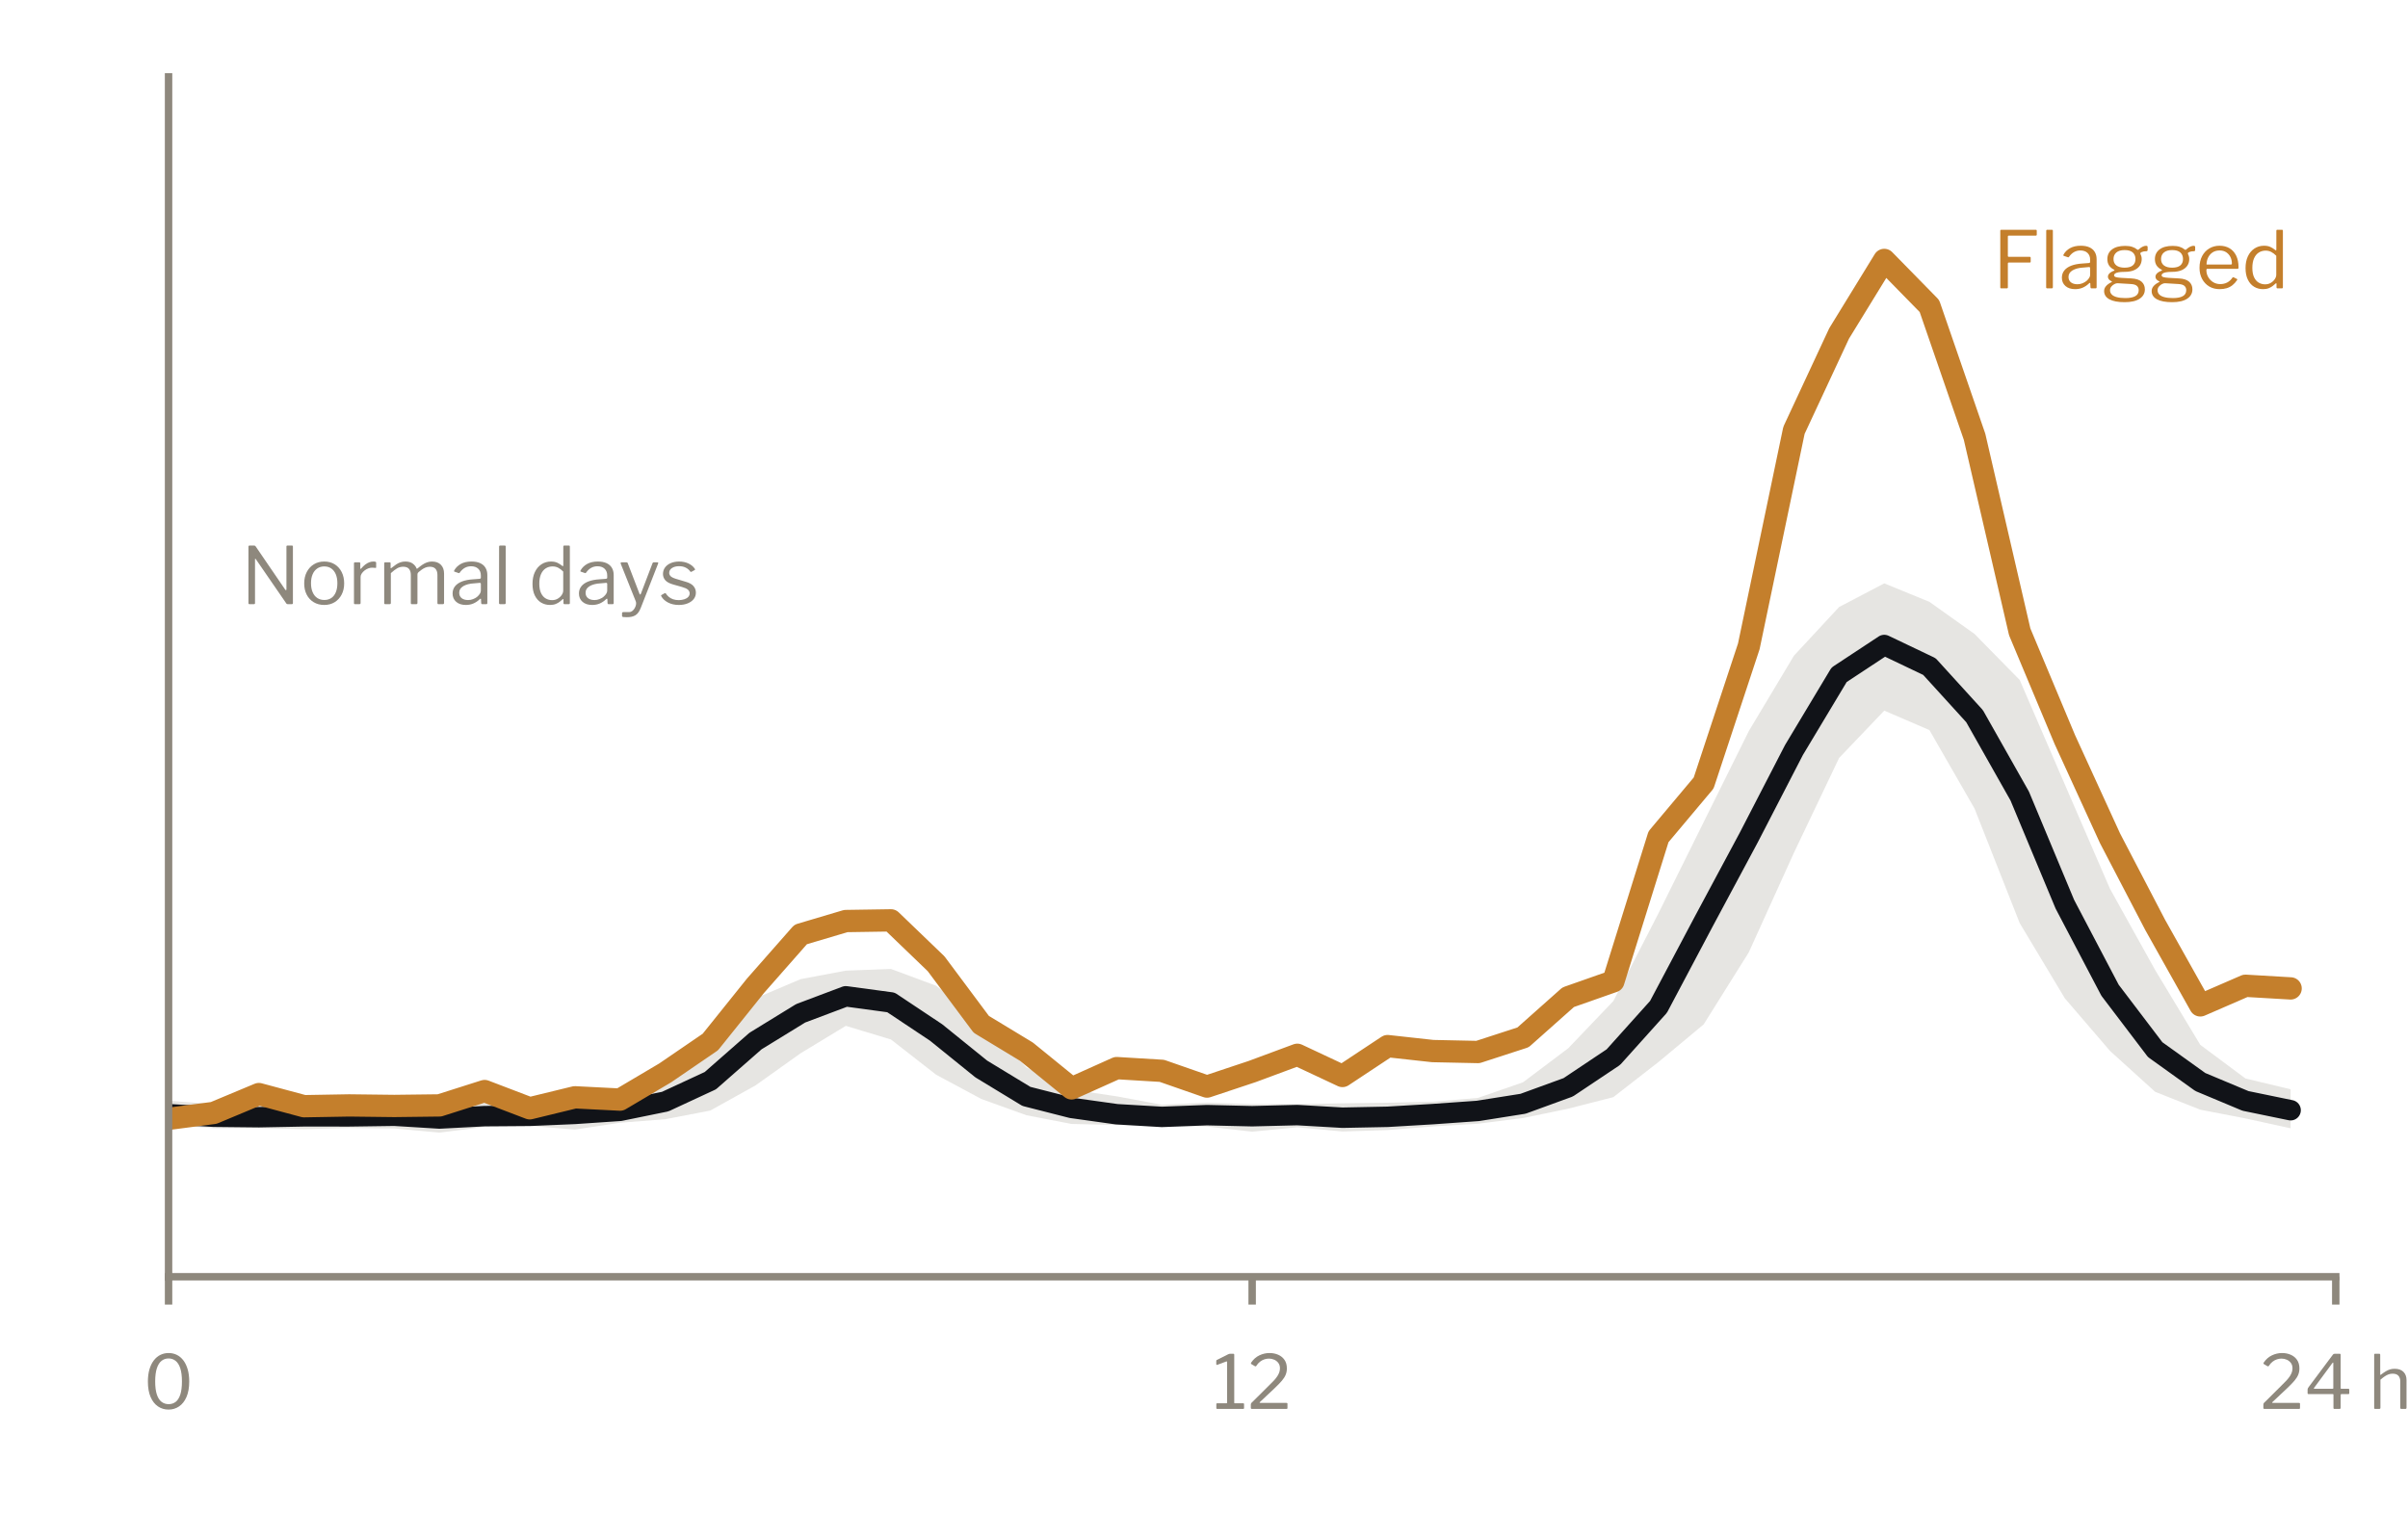
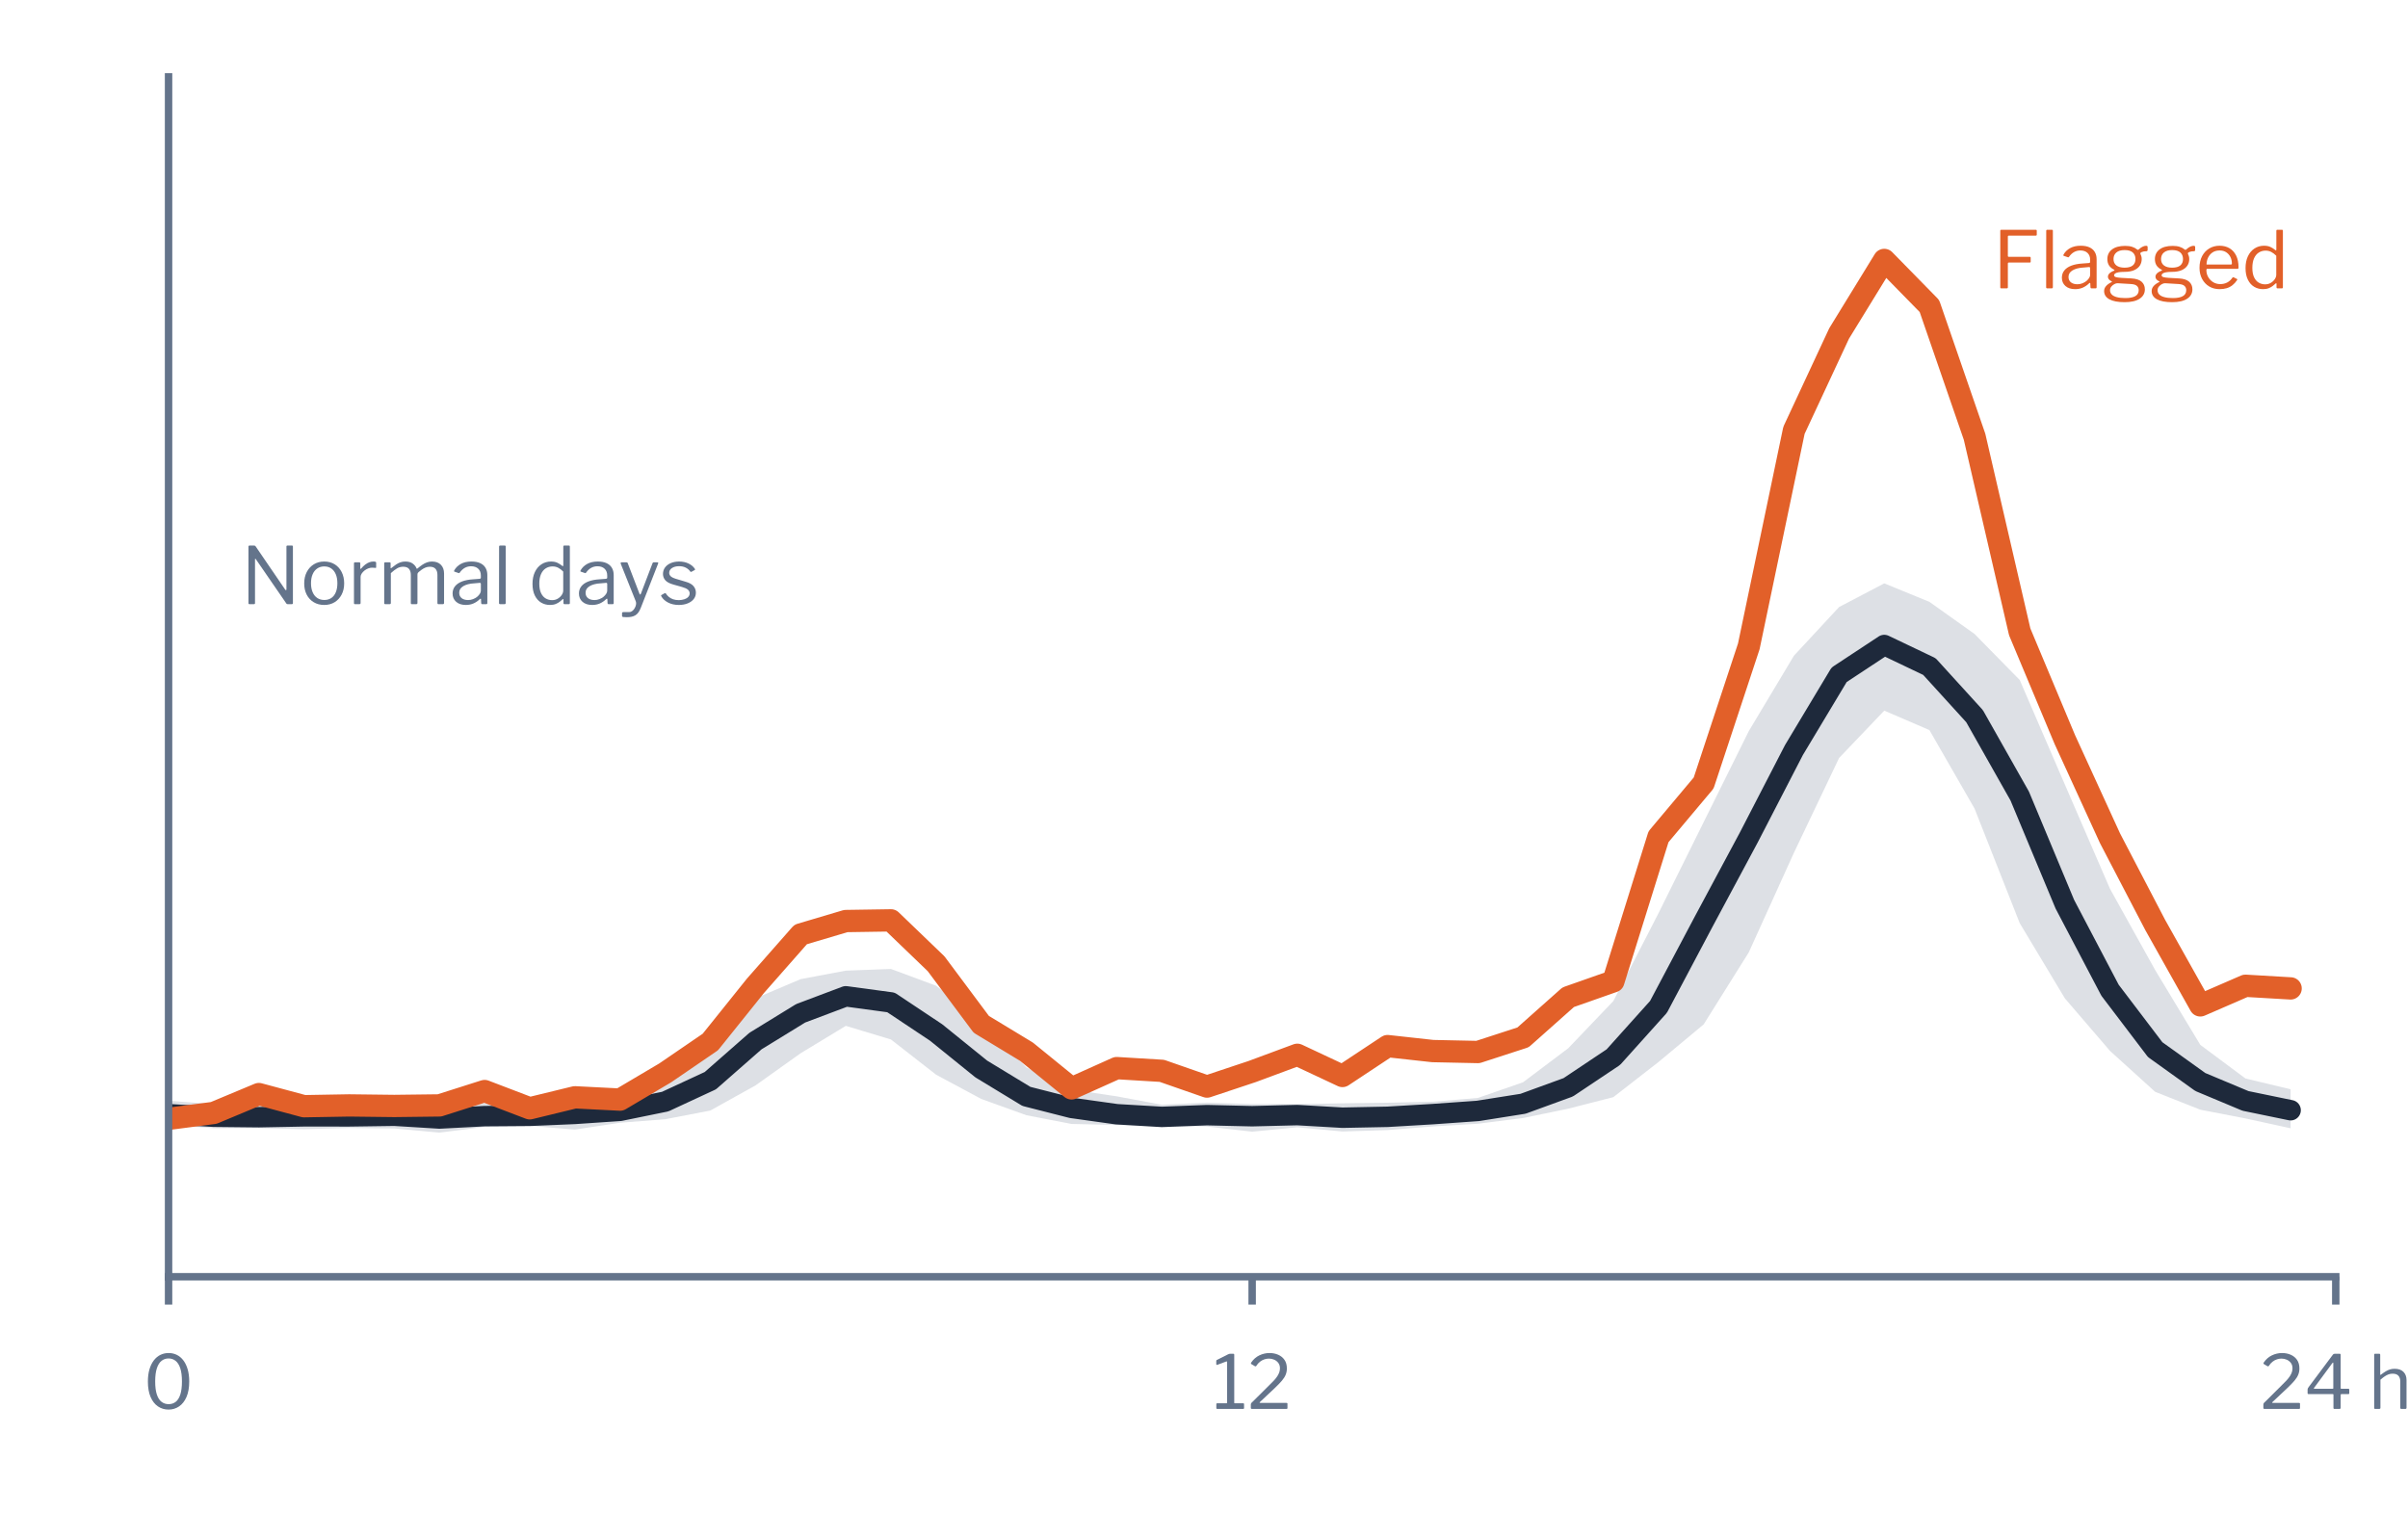
<svg xmlns="http://www.w3.org/2000/svg" xmlns:xlink="http://www.w3.org/1999/xlink" width="259.2pt" height="165.6pt" viewBox="0 0 259.2 165.6" version="1.1">
  <defs>
    <style type="text/css">*{stroke-linejoin: round; stroke-linecap: butt}</style>
  </defs>
  <g id="figure_1">
    <g id="patch_1">
      <path d="M 0 165.6  L 259.2 165.6  L 259.2 0  L 0 0  L 0 165.6  z " style="fill: none" />
    </g>
    <g id="axes_1">
      <g id="patch_2">
        <path d="M 18.144 137.448  L 251.424 137.448  L 251.424 8.28  L 18.144 8.28  L 18.144 137.448  z " style="fill: none" />
      </g>
      <g id="FillBetweenPolyCollection_1">
        <defs>
-           <path id="m134e397edd" d="M 18.144 -47.093  L 18.144 -44.498  L 23.004 -44.136  L 27.864 -44.146  L 32.724 -44.039  L 37.584 -44.168  L 42.444 -44.114  L 47.304 -43.669  L 52.164 -44.278  L 57.024 -44.393  L 61.884 -43.996  L 66.744 -44.733  L 71.604 -45.109  L 76.464 -46.047  L 81.324 -48.751  L 86.184 -52.214  L 91.044 -55.162  L 95.904 -53.695  L 100.764 -49.903  L 105.624 -47.294  L 110.484 -45.54  L 115.344 -44.601  L 120.204 -44.493  L 125.064 -44.419  L 129.924 -44.324  L 134.784 -43.77  L 139.644 -44.244  L 144.504 -43.789  L 149.364 -43.943  L 154.224 -44.334  L 159.084 -44.625  L 163.944 -45.24  L 168.804 -46.244  L 173.664 -47.488  L 178.524 -51.272  L 183.384 -55.32  L 188.244 -63.08  L 193.104 -73.803  L 197.964 -84.004  L 202.824 -89.097  L 207.684 -87.005  L 212.544 -78.551  L 217.404 -66.223  L 222.264 -58.123  L 227.124 -52.465  L 231.984 -48.06  L 236.844 -46.135  L 241.704 -45.197  L 246.564 -44.137  L 246.564 -48.333  L 246.564 -48.333  L 241.704 -49.497  L 236.844 -53.115  L 231.984 -61.172  L 227.124 -69.913  L 222.264 -81.143  L 217.404 -92.399  L 212.544 -97.348  L 207.684 -100.808  L 202.824 -102.798  L 197.964 -100.252  L 193.104 -95.013  L 188.244 -86.896  L 183.384 -77.095  L 178.524 -67.291  L 173.664 -57.833  L 168.804 -52.747  L 163.944 -49.089  L 159.084 -47.402  L 154.224 -46.991  L 149.364 -46.888  L 144.504 -46.824  L 139.644 -46.736  L 134.784 -46.742  L 129.924 -46.894  L 125.064 -46.67  L 120.204 -47.574  L 115.344 -48.304  L 110.484 -50.677  L 105.624 -55.724  L 100.764 -59.481  L 95.904 -61.286  L 91.044 -61.105  L 86.184 -60.192  L 81.324 -58.128  L 76.464 -54.654  L 71.604 -50.874  L 66.744 -48.216  L 61.884 -47.619  L 57.024 -46.703  L 52.164 -46.846  L 47.304 -46.852  L 42.444 -46.622  L 37.584 -46.767  L 32.724 -46.529  L 27.864 -46.947  L 23.004 -46.745  L 18.144 -47.093  z " />
+           <path id="mb2895e41f2" d="M 18.144 -47.093  L 18.144 -44.498  L 23.004 -44.136  L 27.864 -44.146  L 32.724 -44.039  L 37.584 -44.168  L 42.444 -44.114  L 47.304 -43.669  L 52.164 -44.278  L 57.024 -44.393  L 61.884 -43.996  L 66.744 -44.733  L 71.604 -45.109  L 76.464 -46.047  L 81.324 -48.751  L 86.184 -52.214  L 91.044 -55.162  L 95.904 -53.695  L 100.764 -49.903  L 105.624 -47.294  L 110.484 -45.54  L 115.344 -44.601  L 120.204 -44.493  L 125.064 -44.419  L 129.924 -44.324  L 134.784 -43.77  L 139.644 -44.244  L 144.504 -43.789  L 149.364 -43.943  L 154.224 -44.334  L 159.084 -44.625  L 163.944 -45.24  L 168.804 -46.244  L 173.664 -47.488  L 178.524 -51.272  L 183.384 -55.32  L 188.244 -63.08  L 193.104 -73.803  L 197.964 -84.004  L 202.824 -89.097  L 207.684 -87.005  L 212.544 -78.551  L 217.404 -66.223  L 222.264 -58.123  L 227.124 -52.465  L 231.984 -48.06  L 236.844 -46.135  L 241.704 -45.197  L 246.564 -44.137  L 246.564 -48.333  L 246.564 -48.333  L 241.704 -49.497  L 236.844 -53.115  L 231.984 -61.172  L 227.124 -69.913  L 222.264 -81.143  L 217.404 -92.399  L 212.544 -97.348  L 207.684 -100.808  L 202.824 -102.798  L 197.964 -100.252  L 193.104 -95.013  L 188.244 -86.896  L 183.384 -77.095  L 178.524 -67.291  L 173.664 -57.833  L 168.804 -52.747  L 163.944 -49.089  L 159.084 -47.402  L 154.224 -46.991  L 149.364 -46.888  L 144.504 -46.824  L 139.644 -46.736  L 134.784 -46.742  L 129.924 -46.894  L 125.064 -46.67  L 120.204 -47.574  L 115.344 -48.304  L 110.484 -50.677  L 105.624 -55.724  L 100.764 -59.481  L 95.904 -61.286  L 91.044 -61.105  L 86.184 -60.192  L 81.324 -58.128  L 76.464 -54.654  L 71.604 -50.874  L 66.744 -48.216  L 61.884 -47.619  L 57.024 -46.703  L 52.164 -46.846  L 47.304 -46.852  L 42.444 -46.622  L 37.584 -46.767  L 32.724 -46.529  L 27.864 -46.947  L 23.004 -46.745  L 18.144 -47.093  z " />
        </defs>
-         <g clip-path="url(#p4f1a883153)">
-           <use xlink:href="#m134e397edd" x="0" y="165.6" style="fill: #8e887d; fill-opacity: 0.22" />
+         <g clip-path="url(#p3a0971f067)">
+           <use xlink:href="#mb2895e41f2" x="0" y="165.6" style="fill: #64748b; fill-opacity: 0.22" />
        </g>
      </g>
      <g id="matplotlib.axis_1">
        <g id="xtick_1">
          <g id="line2d_1">
            <defs>
-               <path id="me075314959" d="M 0 0  L 0 3  " style="stroke: #8e887d; stroke-width: 0.8" />
+               <path id="mc17fbf57dc" d="M 0 0  L 0 3  " style="stroke: #64748b; stroke-width: 0.8" />
            </defs>
            <g>
-               <use xlink:href="#me075314959" x="18.144" y="137.448" style="fill: #8e887d; stroke: #8e887d; stroke-width: 0.8" />
+               <use xlink:href="#mc17fbf57dc" x="18.144" y="137.448" style="fill: #64748b; stroke: #64748b; stroke-width: 0.8" />
            </g>
          </g>
          <g id="text_1">
-             <g style="fill: #8e887d" transform="translate(15.39213 151.676) scale(0.08 -0.08)">
+             <g style="fill: #64748b" transform="translate(15.39213 151.676) scale(0.08 -0.08)">
              <defs>
                <path id="LibreFranklin-Regular-2db" d="M 2208 4813  Q 2586 4813 2909 4656  Q 3232 4499 3472 4185  Q 3712 3872 3846 3414  Q 3981 2957 3981 2362  Q 3981 1568 3747 1030  Q 3514 493 3110 217  Q 2707 -58 2202 -58  Q 1690 -58 1286 217  Q 883 493 652 1030  Q 422 1568 422 2355  Q 422 2950 556 3408  Q 691 3866 934 4182  Q 1178 4499 1504 4656  Q 1830 4813 2208 4813  L 2208 4813  z M 2208 410  Q 2560 410 2816 608  Q 3072 806 3213 1238  Q 3354 1670 3354 2362  Q 3354 3066 3210 3501  Q 3066 3936 2806 4141  Q 2547 4346 2202 4346  Q 1856 4346 1597 4141  Q 1338 3936 1194 3497  Q 1050 3059 1050 2362  Q 1050 1670 1194 1238  Q 1338 806 1600 608  Q 1862 410 2208 410  L 2208 410  z " transform="scale(0.015625)" />
              </defs>
              <use xlink:href="#LibreFranklin-Regular-2db" />
            </g>
          </g>
        </g>
        <g id="xtick_2">
          <g id="line2d_2">
            <g>
-               <use xlink:href="#me075314959" x="134.784" y="137.448" style="fill: #8e887d; stroke: #8e887d; stroke-width: 0.8" />
+               <use xlink:href="#mc17fbf57dc" x="134.784" y="137.448" style="fill: #64748b; stroke: #64748b; stroke-width: 0.8" />
            </g>
          </g>
          <g id="text_2">
-             <g style="fill: #8e887d" transform="translate(130.5277 151.676) scale(0.08 -0.08)">
+             <g style="fill: #64748b" transform="translate(130.5277 151.676) scale(0.08 -0.08)">
              <defs>
                <path id="LibreFranklin-Regular-2dc" d="M 2637 486  Q 2707 486 2707 422  L 2707 64  Q 2707 45 2691 22  Q 2675 0 2637 0  L 390 0  Q 320 0 320 64  L 320 422  Q 320 486 390 486  L 1197 486  Q 1248 486 1248 518  L 1248 4038  Q 1248 4102 1190 4090  L 397 3795  Q 314 3776 314 3872  L 314 4128  Q 314 4173 326 4189  Q 339 4205 378 4224  L 1325 4698  Q 1389 4730 1427 4739  Q 1466 4749 1517 4749  L 1792 4749  Q 1862 4749 1862 4672  L 1862 531  Q 1862 486 1901 486  L 2637 486  L 2637 486  z " transform="scale(0.015625)" />
                <path id="LibreFranklin-Regular-2dd" d="M 1850 1990  Q 2118 2246 2304 2448  Q 2490 2650 2602 2826  Q 2714 3002 2768 3165  Q 2822 3328 2822 3501  Q 2822 3776 2681 3961  Q 2541 4147 2326 4240  Q 2112 4333 1875 4333  Q 1690 4333 1491 4272  Q 1293 4211 1110 4070  Q 928 3930 781 3699  Q 768 3674 733 3667  Q 698 3661 653 3686  L 371 3853  Q 326 3885 323 3920  Q 320 3955 346 3994  Q 640 4422 1059 4617  Q 1478 4813 1926 4813  Q 2330 4813 2669 4665  Q 3008 4518 3213 4224  Q 3418 3930 3418 3482  Q 3418 3200 3318 2950  Q 3219 2701 2992 2432  Q 2765 2163 2387 1805  L 1101 595  Q 1062 570 1072 544  Q 1082 518 1139 518  L 3386 518  Q 3469 518 3469 448  L 3469 77  Q 3469 38 3453 19  Q 3437 0 3386 0  L 416 0  Q 358 0 336 19  Q 314 38 314 102  L 314 365  Q 314 410 323 445  Q 333 480 371 525  Q 410 570 486 634  L 1850 1990  z " transform="scale(0.015625)" />
              </defs>
              <use xlink:href="#LibreFranklin-Regular-2dc" />
              <use xlink:href="#LibreFranklin-Regular-2dd" transform="translate(46.5 0)" />
            </g>
          </g>
        </g>
        <g id="xtick_3">
          <g id="line2d_3">
            <g>
-               <use xlink:href="#me075314959" x="251.424" y="137.448" style="fill: #8e887d; stroke: #8e887d; stroke-width: 0.8" />
+               <use xlink:href="#mc17fbf57dc" x="251.424" y="137.448" style="fill: #64748b; stroke: #64748b; stroke-width: 0.8" />
            </g>
          </g>
          <g id="text_3">
-             <g style="fill: #8e887d" transform="translate(243.239 151.676) scale(0.08 -0.08)">
+             <g style="fill: #64748b" transform="translate(243.239 151.676) scale(0.08 -0.08)">
              <defs>
                <path id="LibreFranklin-Regular-2df" d="M 2470 4678  Q 2502 4717 2534 4733  Q 2566 4749 2630 4749  L 3059 4749  Q 3136 4749 3136 4672  L 3136 1792  Q 3136 1734 3187 1734  L 3789 1734  Q 3878 1734 3878 1670  L 3878 1357  Q 3878 1274 3789 1274  L 3194 1274  Q 3136 1274 3136 1210  L 3136 96  Q 3136 0 3034 0  L 2598 0  Q 2515 0 2515 83  L 2515 1229  Q 2515 1274 2458 1274  L 384 1274  Q 288 1274 288 1357  L 288 1683  Q 288 1728 313 1776  Q 339 1824 390 1894  L 2470 4678  L 2470 4678  z M 2445 1734  Q 2502 1734 2502 1779  L 2502 3910  Q 2502 3987 2483 3993  Q 2464 4000 2413 3936  L 851 1818  Q 787 1734 896 1734  L 2445 1734  z " transform="scale(0.015625)" />
                <path id="LibreFranklin-Regular-30d" transform="scale(0.015625)" />
                <path id="LibreFranklin-Regular-139" d="M 582 0  Q 499 0 499 83  L 499 4666  Q 499 4749 570 4749  L 947 4749  Q 1018 4749 1018 4672  L 1018 2963  Q 1018 2931 1030 2924  Q 1043 2918 1075 2944  Q 1299 3117 1488 3232  Q 1677 3347 1859 3401  Q 2042 3456 2259 3456  Q 2758 3456 3020 3190  Q 3283 2925 3283 2483  L 3283 102  Q 3283 0 3187 0  L 2829 0  Q 2784 0 2765 22  Q 2746 45 2746 83  L 2746 2368  Q 2746 2682 2586 2858  Q 2426 3034 2080 3034  Q 1894 3034 1731 2973  Q 1568 2912 1401 2800  Q 1235 2688 1037 2515  L 1037 96  Q 1037 0 934 0  L 582 0  L 582 0  z " transform="scale(0.015625)" />
              </defs>
              <use xlink:href="#LibreFranklin-Regular-2dd" />
              <use xlink:href="#LibreFranklin-Regular-2df" transform="translate(59.90625 0)" />
              <use xlink:href="#LibreFranklin-Regular-30d" transform="translate(124.8125 0)" />
              <use xlink:href="#LibreFranklin-Regular-139" transform="translate(146.2188 0)" />
            </g>
          </g>
        </g>
      </g>
      <g id="matplotlib.axis_2" />
      <g id="line2d_4">
-         <path d="M 18.144 119.948  L 23.004 120.22  L 27.864 120.272  L 32.724 120.179  L 37.584 120.182  L 42.444 120.113  L 47.304 120.413  L 52.164 120.158  L 57.024 120.122  L 61.884 119.916  L 66.744 119.585  L 71.604 118.593  L 76.464 116.338  L 81.324 112.073  L 86.184 109.087  L 91.044 107.257  L 95.904 107.915  L 100.764 111.152  L 105.624 115.081  L 110.484 118.033  L 115.344 119.272  L 120.204 119.953  L 125.064 120.239  L 129.924 120.052  L 134.784 120.165  L 139.644 120.044  L 144.504 120.326  L 149.364 120.229  L 154.224 119.941  L 159.084 119.595  L 163.944 118.825  L 168.804 117.054  L 173.664 113.805  L 178.524 108.393  L 183.384 99.219  L 188.244 90.153  L 193.104 80.743  L 197.964 72.644  L 202.824 69.439  L 207.684 71.758  L 212.544 77.098  L 217.404 85.693  L 222.264 97.345  L 227.124 106.601  L 231.984 112.997  L 236.844 116.483  L 241.704 118.518  L 246.564 119.52  " clip-path="url(#p4f1a883153)" style="fill: none; stroke: #111318; stroke-width: 2.2; stroke-linecap: round" />
+         <path d="M 18.144 119.948  L 23.004 120.22  L 27.864 120.272  L 32.724 120.179  L 37.584 120.182  L 42.444 120.113  L 47.304 120.413  L 52.164 120.158  L 57.024 120.122  L 61.884 119.916  L 66.744 119.585  L 71.604 118.593  L 76.464 116.338  L 81.324 112.073  L 86.184 109.087  L 91.044 107.257  L 95.904 107.915  L 100.764 111.152  L 105.624 115.081  L 110.484 118.033  L 115.344 119.272  L 120.204 119.953  L 125.064 120.239  L 129.924 120.052  L 134.784 120.165  L 139.644 120.044  L 144.504 120.326  L 149.364 120.229  L 154.224 119.941  L 159.084 119.595  L 163.944 118.825  L 168.804 117.054  L 173.664 113.805  L 178.524 108.393  L 183.384 99.219  L 188.244 90.153  L 193.104 80.743  L 197.964 72.644  L 202.824 69.439  L 207.684 71.758  L 212.544 77.098  L 217.404 85.693  L 222.264 97.345  L 227.124 106.601  L 231.984 112.997  L 236.844 116.483  L 241.704 118.518  L 246.564 119.52  " clip-path="url(#p3a0971f067)" style="fill: none; stroke: #1e293b; stroke-width: 2.2; stroke-linecap: round" />
      </g>
      <g id="line2d_5">
-         <path d="M 18.144 120.446  L 23.004 119.812  L 27.864 117.782  L 32.724 119.088  L 37.584 119.003  L 42.444 119.061  L 47.304 119.002  L 52.164 117.456  L 57.024 119.313  L 61.884 118.13  L 66.744 118.377  L 71.604 115.501  L 76.464 112.176  L 81.324 106.12  L 86.184 100.598  L 91.044 99.155  L 95.904 99.081  L 100.764 103.754  L 105.624 110.272  L 110.484 113.216  L 115.344 117.169  L 120.204 114.986  L 125.064 115.28  L 129.924 116.974  L 134.784 115.356  L 139.644 113.553  L 144.504 115.834  L 149.364 112.617  L 154.224 113.152  L 159.084 113.255  L 163.944 111.676  L 168.804 107.355  L 173.664 105.645  L 178.524 90.08  L 183.384 84.292  L 188.244 69.58  L 193.104 46.328  L 197.964 35.899  L 202.824 27.984  L 207.684 32.944  L 212.544 47.021  L 217.404 68.021  L 222.264 79.624  L 227.124 90.242  L 231.984 99.567  L 236.844 108.233  L 241.704 106.122  L 246.564 106.407  " clip-path="url(#p4f1a883153)" style="fill: none; stroke: #c47f2c; stroke-width: 2.4; stroke-linecap: round" />
+         <path d="M 18.144 120.446  L 23.004 119.812  L 27.864 117.782  L 32.724 119.088  L 37.584 119.003  L 42.444 119.061  L 47.304 119.002  L 52.164 117.456  L 57.024 119.313  L 61.884 118.13  L 66.744 118.377  L 71.604 115.501  L 76.464 112.176  L 81.324 106.12  L 86.184 100.598  L 91.044 99.155  L 95.904 99.081  L 100.764 103.754  L 105.624 110.272  L 110.484 113.216  L 115.344 117.169  L 120.204 114.986  L 125.064 115.28  L 129.924 116.974  L 134.784 115.356  L 139.644 113.553  L 144.504 115.834  L 149.364 112.617  L 154.224 113.152  L 159.084 113.255  L 163.944 111.676  L 168.804 107.355  L 173.664 105.645  L 178.524 90.08  L 183.384 84.292  L 188.244 69.58  L 193.104 46.328  L 197.964 35.899  L 202.824 27.984  L 207.684 32.944  L 212.544 47.021  L 217.404 68.021  L 222.264 79.624  L 227.124 90.242  L 231.984 99.567  L 236.844 108.233  L 241.704 106.122  L 246.564 106.407  " clip-path="url(#p3a0971f067)" style="fill: none; stroke: #e26029; stroke-width: 2.4; stroke-linecap: round" />
      </g>
      <g id="patch_3">
-         <path d="M 18.144 137.448  L 18.144 8.28  " style="fill: none; stroke: #8e887d; stroke-width: 0.8; stroke-linejoin: miter; stroke-linecap: square" />
+         <path d="M 18.144 137.448  L 18.144 8.28  " style="fill: none; stroke: #64748b; stroke-width: 0.8; stroke-linejoin: miter; stroke-linecap: square" />
      </g>
      <g id="patch_4">
-         <path d="M 18.144 137.448  L 251.424 137.448  " style="fill: none; stroke: #8e887d; stroke-width: 0.8; stroke-linejoin: miter; stroke-linecap: square" />
+         <path d="M 18.144 137.448  L 251.424 137.448  " style="fill: none; stroke: #64748b; stroke-width: 0.8; stroke-linejoin: miter; stroke-linecap: square" />
      </g>
      <g id="text_4">
-         <g style="fill: #c47f2c" transform="translate(214.488 31.04359) scale(0.085 -0.085)">
+         <g style="fill: #e26029" transform="translate(214.488 31.04359) scale(0.085 -0.085)">
          <defs>
            <path id="LibreFranklin-Regular-46" d="M 621 4659  Q 621 4749 698 4749  L 3514 4749  Q 3578 4749 3578 4678  L 3578 4352  Q 3578 4275 3494 4275  L 1318 4275  Q 1235 4275 1235 4198  L 1235 2624  Q 1235 2554 1306 2554  L 3014 2554  Q 3085 2554 3085 2490  L 3085 2150  Q 3085 2093 3014 2093  L 1306 2093  Q 1235 2093 1235 2022  L 1235 83  Q 1235 0 1146 0  L 710 0  Q 659 0 640 19  Q 621 38 621 90  L 621 4659  L 621 4659  z " transform="scale(0.015625)" />
            <path id="LibreFranklin-Regular-155" d="M 1037 109  Q 1037 45 1011 22  Q 986 0 922 0  L 589 0  Q 493 0 493 90  L 499 4659  Q 499 4749 576 4749  L 960 4749  Q 1037 4749 1037 4666  L 1037 109  z " transform="scale(0.015625)" />
            <path id="LibreFranklin-Regular-ed" d="M 2445 410  Q 2208 179 1929 57  Q 1651 -64 1312 -64  Q 813 -64 525 192  Q 237 448 237 864  Q 237 1203 432 1449  Q 627 1696 1001 1840  Q 1376 1984 1926 2016  L 2426 2054  Q 2470 2061 2499 2080  Q 2528 2099 2528 2150  L 2528 2323  Q 2528 2669 2317 2870  Q 2106 3072 1734 3072  Q 1459 3072 1228 2944  Q 998 2816 819 2560  Q 800 2528 781 2518  Q 762 2509 723 2522  L 384 2637  Q 358 2650 352 2669  Q 346 2688 371 2739  Q 557 3072 909 3264  Q 1261 3456 1760 3456  Q 2189 3456 2473 3325  Q 2758 3194 2905 2947  Q 3053 2701 3053 2362  L 3053 96  Q 3053 38 3030 19  Q 3008 0 2963 0  L 2637 0  Q 2598 0 2576 29  Q 2554 58 2554 102  L 2541 397  Q 2528 486 2445 410  L 2445 410  z M 2528 1626  Q 2528 1734 2438 1728  L 2016 1690  Q 1722 1677 1491 1616  Q 1261 1555 1101 1459  Q 941 1363 857 1232  Q 774 1101 774 928  Q 774 646 969 489  Q 1165 333 1498 333  Q 1702 333 1891 406  Q 2080 480 2227 595  Q 2368 717 2448 845  Q 2528 973 2528 1094  L 2528 1626  L 2528 1626  z " transform="scale(0.015625)" />
            <path id="LibreFranklin-Regular-131" d="M 3558 3450  Q 3622 3450 3651 3424  Q 3680 3398 3680 3347  L 3680 3123  Q 3680 3066 3651 3034  Q 3622 3002 3552 3008  Q 3450 3008 3373 2995  Q 3296 2982 3219 2950  Q 3066 2893 3091 2803  Q 3123 2733 3161 2633  Q 3200 2534 3200 2368  Q 3200 2086 3053 1852  Q 2906 1619 2595 1478  Q 2285 1338 1811 1338  Q 1485 1338 1299 1299  Q 1114 1261 1037 1197  Q 960 1133 960 1062  Q 960 960 1097 915  Q 1235 870 1542 851  L 2368 806  Q 2931 774 3193 537  Q 3456 301 3456 -83  Q 3456 -563 3030 -841  Q 2605 -1120 1818 -1120  Q 1005 -1120 579 -886  Q 154 -653 154 -218  Q 154 6 310 185  Q 467 365 755 506  Q 826 538 755 576  Q 614 640 537 733  Q 461 826 461 954  Q 461 1043 518 1132  Q 576 1222 688 1299  Q 800 1376 960 1434  Q 998 1446 998 1465  Q 998 1485 966 1510  Q 685 1651 550 1862  Q 416 2074 416 2368  Q 416 2867 793 3155  Q 1171 3443 1862 3443  Q 2195 3443 2428 3366  Q 2662 3290 2822 3155  Q 2861 3123 2893 3123  Q 2925 3123 2957 3155  Q 3034 3226 3130 3293  Q 3226 3360 3338 3405  Q 3450 3450 3558 3450  L 3558 3450  z M 1811 1677  Q 2259 1677 2476 1859  Q 2694 2042 2694 2374  Q 2694 2714 2476 2909  Q 2259 3104 1811 3104  Q 1382 3104 1148 2909  Q 915 2714 915 2374  Q 915 2042 1148 1859  Q 1382 1677 1811 1677  L 1811 1677  z M 1248 416  Q 1133 422 992 348  Q 851 275 742 147  Q 634 19 634 -154  Q 634 -352 771 -496  Q 909 -640 1187 -713  Q 1466 -787 1875 -787  Q 2406 -787 2681 -630  Q 2957 -474 2957 -147  Q 2957 64 2813 198  Q 2669 333 2317 352  L 1248 416  z " transform="scale(0.015625)" />
            <path id="LibreFranklin-Regular-118" d="M 851 1485  Q 851 1171 1001 912  Q 1152 653 1405 499  Q 1658 346 1971 346  Q 2291 346 2540 477  Q 2790 608 2970 877  Q 2995 902 3011 905  Q 3027 909 3059 896  L 3328 762  Q 3386 730 3341 672  Q 3168 416 2960 253  Q 2752 90 2496 13  Q 2240 -64 1920 -64  Q 1446 -64 1081 153  Q 717 371 505 761  Q 294 1152 294 1664  Q 294 2221 508 2621  Q 723 3021 1091 3238  Q 1459 3456 1914 3456  Q 2381 3456 2726 3251  Q 3072 3046 3264 2656  Q 3456 2266 3456 1715  Q 3456 1670 3446 1625  Q 3437 1581 3360 1581  L 909 1581  Q 883 1581 867 1552  Q 851 1523 851 1485  L 851 1485  z M 2810 1933  Q 2880 1933 2899 1949  Q 2918 1965 2918 2022  Q 2918 2298 2800 2538  Q 2682 2778 2461 2925  Q 2240 3072 1926 3072  Q 1581 3072 1344 2909  Q 1107 2746 985 2483  Q 864 2221 864 1933  L 2810 1933  z " transform="scale(0.015625)" />
            <path id="LibreFranklin-Regular-110" d="M 2906 0  Q 2861 0 2838 22  Q 2816 45 2816 90  L 2816 358  Q 2816 410 2793 416  Q 2771 422 2733 384  Q 2662 320 2531 211  Q 2400 102 2201 19  Q 2003 -64 1728 -64  Q 1325 -64 1005 128  Q 685 320 496 701  Q 307 1082 307 1645  Q 307 2189 496 2595  Q 685 3002 1027 3229  Q 1370 3456 1805 3456  Q 2118 3456 2329 3353  Q 2541 3251 2701 3117  Q 2758 3072 2780 3081  Q 2803 3091 2803 3162  L 2803 4666  Q 2803 4749 2874 4749  L 3264 4749  Q 3334 4749 3334 4666  L 3334 102  Q 3334 45 3315 22  Q 3296 0 3232 0  L 2906 0  L 2906 0  z M 2797 2643  Q 2598 2842 2393 2950  Q 2189 3059 1933 3059  Q 1626 3059 1379 2902  Q 1133 2746 995 2432  Q 858 2118 858 1664  Q 858 1197 998 899  Q 1139 602 1376 464  Q 1613 326 1894 326  Q 2157 326 2358 448  Q 2560 570 2678 749  Q 2797 928 2797 1101  L 2797 2643  L 2797 2643  z " transform="scale(0.015625)" />
          </defs>
          <use xlink:href="#LibreFranklin-Regular-46" />
          <use xlink:href="#LibreFranklin-Regular-155" transform="translate(60.09375 0)" />
          <use xlink:href="#LibreFranklin-Regular-ed" transform="translate(84 0)" />
          <use xlink:href="#LibreFranklin-Regular-131" transform="translate(138.7969 0)" />
          <use xlink:href="#LibreFranklin-Regular-131" transform="translate(199 0)" />
          <use xlink:href="#LibreFranklin-Regular-118" transform="translate(257.4062 0)" />
          <use xlink:href="#LibreFranklin-Regular-110" transform="translate(315.5 0)" />
        </g>
      </g>
      <g id="text_5">
-         <g style="fill: #8e887d" transform="translate(25.92 65.04111) scale(0.085 -0.085)">
+         <g style="fill: #64748b" transform="translate(25.92 65.04111) scale(0.085 -0.085)">
          <defs>
            <path id="LibreFranklin-Regular-74" d="M 4154 4749  Q 4224 4749 4224 4672  L 4224 77  Q 4224 38 4201 19  Q 4179 0 4141 0  L 3827 0  Q 3789 0 3757 6  Q 3725 13 3693 51  L 1222 3642  Q 1190 3686 1171 3680  Q 1152 3674 1152 3635  L 1152 83  Q 1152 0 1062 0  L 704 0  Q 621 0 621 83  L 621 4659  Q 621 4749 704 4749  L 1069 4749  Q 1120 4749 1145 4739  Q 1171 4730 1203 4685  L 3603 1171  Q 3642 1126 3670 1139  Q 3699 1152 3699 1190  L 3699 4672  Q 3699 4749 3776 4749  L 4154 4749  z " transform="scale(0.015625)" />
            <path id="LibreFranklin-Regular-16b" d="M 1914 -64  Q 1434 -64 1066 157  Q 698 378 496 771  Q 294 1165 294 1677  Q 294 2208 502 2608  Q 710 3008 1075 3232  Q 1440 3456 1920 3456  Q 2406 3456 2768 3229  Q 3130 3002 3331 2602  Q 3533 2202 3533 1683  Q 3533 1171 3328 777  Q 3123 384 2761 160  Q 2400 -64 1914 -64  L 1914 -64  z M 1926 339  Q 2259 339 2496 502  Q 2733 666 2857 970  Q 2982 1274 2982 1696  Q 2982 2118 2854 2422  Q 2726 2726 2489 2892  Q 2253 3059 1920 3059  Q 1594 3059 1350 2892  Q 1107 2726 976 2422  Q 845 2118 845 1696  Q 845 1280 976 973  Q 1107 666 1350 502  Q 1594 339 1926 339  L 1926 339  z " transform="scale(0.015625)" />
            <path id="LibreFranklin-Regular-191" d="M 582 0  Q 538 0 515 22  Q 493 45 493 83  L 493 3309  Q 493 3392 563 3392  L 934 3392  Q 1005 3392 1005 3322  L 1005 2906  Q 1005 2867 1024 2860  Q 1043 2854 1075 2886  Q 1242 3085 1405 3209  Q 1568 3334 1734 3395  Q 1901 3456 2067 3456  Q 2291 3456 2291 3373  L 2291 2989  Q 2291 2925 2234 2938  Q 2176 2944 2102 2950  Q 2029 2957 1946 2957  Q 1805 2957 1645 2896  Q 1485 2835 1347 2726  Q 1210 2618 1120 2483  Q 1030 2349 1030 2214  L 1030 96  Q 1030 0 934 0  L 582 0  L 582 0  z " transform="scale(0.015625)" />
            <path id="LibreFranklin-Regular-15e" d="M 582 0  Q 493 0 493 83  L 493 3309  Q 493 3392 563 3392  L 947 3392  Q 1011 3392 1011 3322  L 1011 2950  Q 1011 2918 1027 2912  Q 1043 2906 1075 2931  Q 1280 3098 1456 3216  Q 1632 3334 1814 3395  Q 1997 3456 2208 3456  Q 2586 3456 2813 3283  Q 3040 3110 3117 2893  Q 3130 2867 3155 2873  Q 3181 2880 3206 2906  Q 3411 3078 3593 3200  Q 3776 3322 3965 3389  Q 4154 3456 4365 3456  Q 4832 3456 5088 3190  Q 5344 2925 5344 2477  L 5344 102  Q 5344 0 5248 0  L 4890 0  Q 4845 0 4825 22  Q 4806 45 4806 83  L 4806 2368  Q 4806 2682 4656 2858  Q 4506 3034 4186 3034  Q 4000 3034 3830 2963  Q 3661 2893 3523 2790  Q 3386 2688 3277 2598  Q 3226 2554 3206 2512  Q 3187 2470 3187 2406  L 3187 102  Q 3187 0 3091 0  L 2733 0  Q 2694 0 2672 22  Q 2650 45 2650 83  L 2650 2368  Q 2650 2682 2502 2858  Q 2355 3034 2035 3034  Q 1766 3034 1542 2906  Q 1318 2778 1030 2515  L 1030 96  Q 1030 0 934 0  L 582 0  L 582 0  z " transform="scale(0.015625)" />
            <path id="LibreFranklin-Regular-1cb" d="M 678 -1056  Q 493 -1056 390 -1043  Q 288 -1030 288 -973  L 288 -723  Q 288 -678 323 -659  Q 358 -640 467 -640  L 870 -640  Q 1011 -640 1126 -547  Q 1242 -454 1318 -313  Q 1395 -173 1420 -29  Q 1446 115 1402 224  L 179 3283  Q 166 3328 182 3360  Q 198 3392 250 3392  L 646 3392  Q 685 3392 710 3376  Q 736 3360 749 3322  L 1702 838  Q 1728 781 1760 781  Q 1792 781 1818 858  L 2758 3322  Q 2778 3360 2797 3376  Q 2816 3392 2848 3392  L 3149 3392  Q 3194 3392 3213 3363  Q 3232 3334 3213 3296  L 1805 -301  Q 1715 -531 1606 -678  Q 1498 -826 1360 -906  Q 1222 -986 1056 -1021  Q 890 -1056 678 -1056  L 678 -1056  z " transform="scale(0.015625)" />
            <path id="LibreFranklin-Regular-199" d="M 2528 2643  Q 2400 2835 2169 2956  Q 1939 3078 1619 3078  Q 1274 3078 1046 2931  Q 819 2784 819 2534  Q 819 2400 921 2281  Q 1024 2163 1338 2061  L 2150 1818  Q 2592 1696 2787 1465  Q 2982 1235 2982 934  Q 2982 634 2803 410  Q 2624 186 2310 61  Q 1997 -64 1600 -64  Q 1094 -64 716 137  Q 339 339 179 640  Q 160 672 160 697  Q 160 723 192 742  L 442 883  Q 474 902 499 899  Q 525 896 538 877  Q 646 710 790 588  Q 934 467 1136 396  Q 1338 326 1606 326  Q 1850 333 2048 397  Q 2246 461 2361 585  Q 2477 710 2477 877  Q 2477 1050 2336 1174  Q 2195 1299 1850 1395  L 1190 1581  Q 710 1709 515 1926  Q 320 2144 314 2438  Q 314 2746 480 2973  Q 646 3200 944 3328  Q 1242 3456 1626 3456  Q 2054 3456 2390 3293  Q 2726 3130 2899 2861  Q 2918 2835 2918 2812  Q 2918 2790 2893 2771  L 2624 2624  Q 2598 2611 2576 2614  Q 2554 2618 2528 2643  L 2528 2643  z " transform="scale(0.015625)" />
          </defs>
          <use xlink:href="#LibreFranklin-Regular-74" />
          <use xlink:href="#LibreFranklin-Regular-16b" transform="translate(75.70312 0)" />
          <use xlink:href="#LibreFranklin-Regular-191" transform="translate(135.6094 0)" />
          <use xlink:href="#LibreFranklin-Regular-15e" transform="translate(173.9062 0)" />
          <use xlink:href="#LibreFranklin-Regular-ed" transform="translate(264.5 0)" />
          <use xlink:href="#LibreFranklin-Regular-155" transform="translate(319.2969 0)" />
          <use xlink:href="#LibreFranklin-Regular-30d" transform="translate(343.2031 0)" />
          <use xlink:href="#LibreFranklin-Regular-110" transform="translate(364.6094 0)" />
          <use xlink:href="#LibreFranklin-Regular-ed" transform="translate(424.5156 0)" />
          <use xlink:href="#LibreFranklin-Regular-1cb" transform="translate(478.3125 0)" />
          <use xlink:href="#LibreFranklin-Regular-199" transform="translate(529.7188 0)" />
        </g>
      </g>
    </g>
  </g>
  <defs>
-     <clipPath id="p4f1a883153">
+     <clipPath id="p3a0971f067">
      <rect x="18.144" y="8.28" width="233.28" height="129.168" />
    </clipPath>
  </defs>
</svg>
